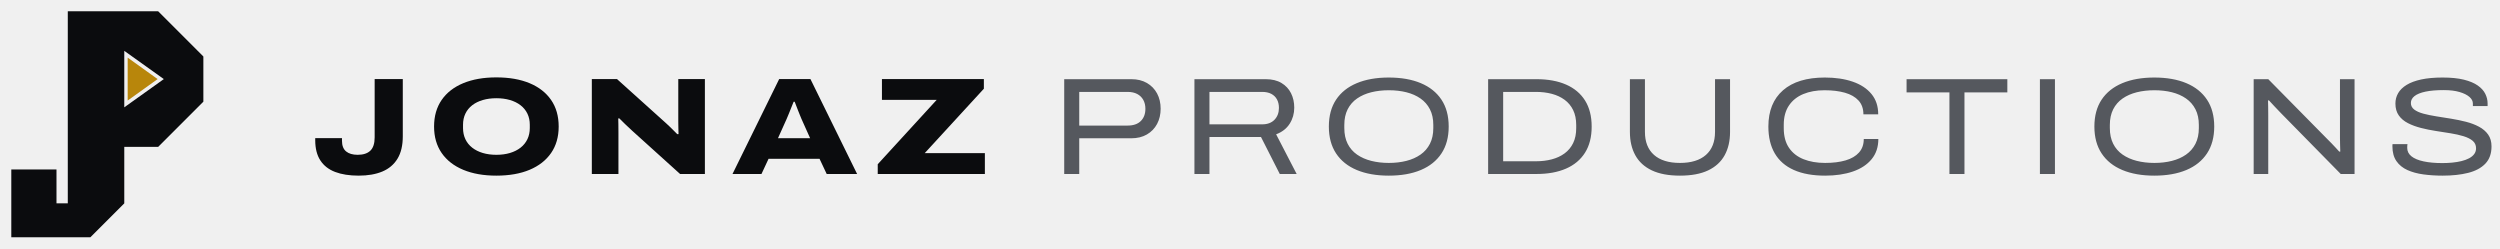
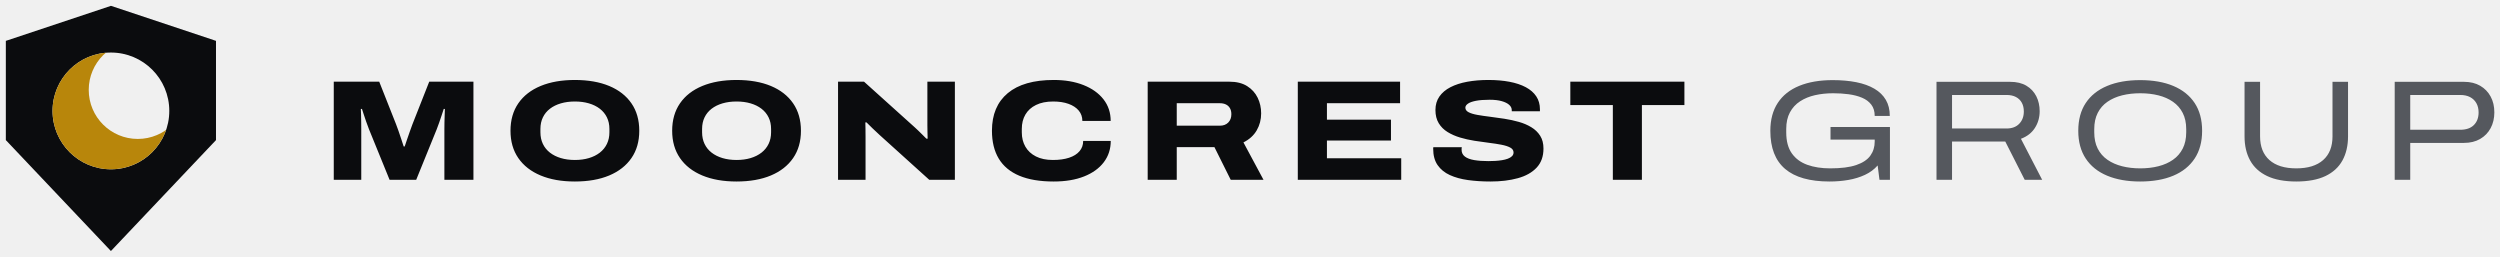
- <svg xmlns="http://www.w3.org/2000/svg" viewBox="0 0 362.1 36" role="img" aria-label="Jonaz Productions">
-   <g transform="scale(0.8182) translate(-4 -2)">
-     <path fill="#0B0C0E" fill-rule="evenodd" d="M16 4h16l8 8v8l-8 8h-6v10l-6 6H6V32h8v6h2zM26 11v10l7-5z" />
-     <path fill="#B8860B" d="M26.6 12.2v7.6l5.3-3.8z" />
+ <svg xmlns="http://www.w3.org/2000/svg" viewBox="0 0 350.4 36" role="img" aria-label="MOONCREST GROUP">
+   <g transform="scale(0.8182) translate(-5 -2)">
+     <defs>
+       <mask id="h2">
+         <rect x="0" y="0" width="48" height="48" fill="#fff" />
+         <circle cx="28.6" cy="17.4" r="8.4" fill="#000" />
+       </mask>
+     </defs>
+     <path fill="#0B0C0E" fill-rule="evenodd" d="M24 3 42 9v17L24 45 6 26V9Z M24 11a10 10 0 1 0 0.001 0Z" />
+     <circle cx="24" cy="21" r="10" fill="#B8860B" mask="url(#h2)" />
  </g>
  <g transform="translate(45.09 25.20)">
-     <path fill="#0B0C0E" d="M6.859 0.24Q4.854 0.24 3.45 -0.295Q2.046 -0.831 1.307 -1.969Q0.568 -3.107 0.568 -4.892V-5.194H4.443V-4.814Q4.443 -3.763 5.037 -3.27Q5.631 -2.778 6.715 -2.778Q7.93 -2.778 8.553 -3.378Q9.175 -3.977 9.175 -5.302V-13.751H13.25V-5.451Q13.25 -3.469 12.48 -2.209Q11.71 -0.949 10.286 -0.355Q8.862 0.24 6.859 0.24Z M26.798 0.24Q24.032 0.24 22.003 -0.606Q19.975 -1.453 18.878 -3.043Q17.781 -4.633 17.781 -6.871Q17.781 -9.127 18.878 -10.718Q19.975 -12.309 22.003 -13.15Q24.032 -13.991 26.798 -13.991Q29.6 -13.991 31.618 -13.15Q33.636 -12.309 34.733 -10.718Q35.83 -9.127 35.83 -6.871Q35.83 -4.633 34.733 -3.043Q33.636 -1.453 31.618 -0.606Q29.6 0.24 26.798 0.24ZM26.806 -2.778Q27.883 -2.778 28.77 -3.042Q29.658 -3.306 30.303 -3.808Q30.948 -4.31 31.297 -5.033Q31.645 -5.757 31.645 -6.66V-7.131Q31.645 -8.03 31.297 -8.745Q30.948 -9.461 30.303 -9.958Q29.658 -10.454 28.77 -10.713Q27.883 -10.973 26.806 -10.973Q25.729 -10.973 24.841 -10.713Q23.953 -10.454 23.308 -9.958Q22.663 -9.461 22.319 -8.745Q21.975 -8.03 21.975 -7.131V-6.66Q21.975 -5.757 22.319 -5.033Q22.663 -4.31 23.308 -3.808Q23.953 -3.306 24.841 -3.042Q25.729 -2.778 26.806 -2.778Z M40.63 0.0V-13.751H44.273L51.401 -7.335Q51.585 -7.18 51.869 -6.898Q52.153 -6.616 52.462 -6.314Q52.77 -6.012 53.007 -5.768H53.188Q53.179 -6.121 53.165 -6.664Q53.152 -7.207 53.152 -7.629V-13.751H57.006V0.0H53.413L46.46 -6.278Q45.985 -6.7 45.46 -7.216Q44.936 -7.732 44.619 -8.047H44.457Q44.466 -7.776 44.476 -7.202Q44.485 -6.628 44.485 -5.962V0.0Z M61.006 0.0 67.767 -13.751H72.293L79.054 0.0H74.649L73.61 -2.203H66.23L65.202 0.0ZM67.593 -5.185H72.247L70.994 -7.98Q70.916 -8.167 70.775 -8.51Q70.634 -8.854 70.482 -9.244Q70.33 -9.634 70.202 -9.969Q70.073 -10.305 70.01 -10.466H69.861Q69.713 -10.099 69.522 -9.622Q69.33 -9.146 69.152 -8.698Q68.975 -8.251 68.846 -7.971Z M82.041 0.0V-1.411L90.578 -10.733H82.65V-13.751H97.413V-12.349L88.847 -3.018H97.559V0.0Z" />
-     <path fill="#55585E" d="M109.051 0.0V-13.731H118.782Q120.085 -13.731 121.034 -13.178Q121.983 -12.626 122.501 -11.662Q123.018 -10.698 123.018 -9.452Q123.018 -8.216 122.5 -7.245Q121.981 -6.275 121.026 -5.723Q120.071 -5.17 118.757 -5.17H111.228V0.0ZM111.228 -7.012H118.23Q119.489 -7.012 120.15 -7.676Q120.81 -8.339 120.81 -9.442Q120.81 -10.18 120.503 -10.731Q120.197 -11.283 119.624 -11.586Q119.051 -11.889 118.23 -11.889H111.228Z M127.911 0.0V-13.731H138.231Q139.599 -13.731 140.515 -13.182Q141.431 -12.634 141.901 -11.7Q142.37 -10.767 142.37 -9.605Q142.37 -8.321 141.708 -7.279Q141.045 -6.236 139.744 -5.746L142.719 0.0H140.273L137.551 -5.359H130.088V0.0ZM130.088 -7.19H137.722Q138.873 -7.19 139.512 -7.86Q140.15 -8.529 140.15 -9.573Q140.15 -10.282 139.866 -10.802Q139.582 -11.322 139.041 -11.606Q138.499 -11.889 137.722 -11.889H130.088Z M156.056 0.24Q153.38 0.24 151.427 -0.576Q149.475 -1.392 148.428 -2.978Q147.381 -4.563 147.381 -6.866Q147.381 -9.188 148.428 -10.763Q149.475 -12.338 151.427 -13.155Q153.38 -13.971 156.056 -13.971Q158.758 -13.971 160.702 -13.155Q162.645 -12.338 163.692 -10.763Q164.739 -9.188 164.739 -6.866Q164.739 -4.563 163.692 -2.978Q162.645 -1.392 160.702 -0.576Q158.758 0.24 156.056 0.24ZM156.069 -1.602Q157.442 -1.602 158.611 -1.899Q159.779 -2.195 160.655 -2.806Q161.531 -3.416 162.021 -4.375Q162.51 -5.334 162.51 -6.655V-7.105Q162.51 -8.413 162.021 -9.369Q161.531 -10.325 160.655 -10.934Q159.779 -11.543 158.611 -11.836Q157.442 -12.129 156.069 -12.129Q154.696 -12.129 153.522 -11.836Q152.349 -11.543 151.469 -10.934Q150.589 -10.325 150.104 -9.369Q149.62 -8.413 149.62 -7.105V-6.655Q149.62 -5.334 150.104 -4.375Q150.589 -3.416 151.47 -2.806Q152.351 -2.195 153.524 -1.899Q154.696 -1.602 156.069 -1.602Z M170.451 0.0V-13.731H177.459Q179.951 -13.731 181.738 -12.95Q183.525 -12.169 184.486 -10.644Q185.447 -9.118 185.447 -6.86Q185.447 -4.612 184.486 -3.087Q183.525 -1.562 181.738 -0.781Q179.951 0.0 177.459 0.0ZM172.628 -1.842H177.372Q178.61 -1.842 179.669 -2.12Q180.728 -2.398 181.523 -2.982Q182.319 -3.565 182.763 -4.473Q183.208 -5.381 183.208 -6.64V-7.091Q183.208 -8.35 182.763 -9.258Q182.319 -10.165 181.523 -10.749Q180.728 -11.332 179.669 -11.611Q178.61 -11.889 177.372 -11.889H172.628Z M198.238 0.24Q195.768 0.24 194.161 -0.523Q192.554 -1.286 191.769 -2.711Q190.985 -4.135 190.985 -6.089V-13.731H193.162V-6.091Q193.162 -3.927 194.476 -2.764Q195.79 -1.602 198.238 -1.602Q200.686 -1.602 202 -2.764Q203.314 -3.927 203.314 -6.091V-13.731H205.49V-6.089Q205.49 -4.135 204.706 -2.711Q203.922 -1.286 202.32 -0.523Q200.718 0.24 198.238 0.24Z M219.268 0.24Q216.579 0.24 214.741 -0.575Q212.902 -1.389 211.971 -2.979Q211.041 -4.569 211.041 -6.871Q211.041 -10.271 213.159 -12.121Q215.278 -13.971 219.22 -13.971Q221.512 -13.971 223.255 -13.371Q224.997 -12.77 225.974 -11.585Q226.95 -10.401 226.95 -8.641H224.806Q224.806 -9.87 224.099 -10.641Q223.391 -11.412 222.126 -11.771Q220.861 -12.129 219.178 -12.129Q217.431 -12.129 216.101 -11.578Q214.77 -11.027 214.019 -9.915Q213.269 -8.803 213.269 -7.131V-6.64Q213.269 -4.902 214.029 -3.789Q214.788 -2.677 216.138 -2.139Q217.488 -1.602 219.254 -1.602Q220.968 -1.602 222.221 -1.968Q223.473 -2.335 224.166 -3.106Q224.858 -3.877 224.858 -5.069H226.97Q226.97 -3.321 225.99 -2.136Q225.01 -0.951 223.277 -0.356Q221.545 0.24 219.268 0.24Z M237.267 0.0V-11.814H231.057V-13.731H245.653V-11.814H239.443V0.0Z M250.371 0.0V-13.731H252.548V0.0Z M266.936 0.24Q264.26 0.24 262.307 -0.576Q260.355 -1.392 259.308 -2.978Q258.261 -4.563 258.261 -6.866Q258.261 -9.188 259.308 -10.763Q260.355 -12.338 262.307 -13.155Q264.26 -13.971 266.936 -13.971Q269.638 -13.971 271.582 -13.155Q273.525 -12.338 274.572 -10.763Q275.619 -9.188 275.619 -6.866Q275.619 -4.563 274.572 -2.978Q273.525 -1.392 271.582 -0.576Q269.638 0.24 266.936 0.24ZM266.949 -1.602Q268.322 -1.602 269.491 -1.899Q270.659 -2.195 271.535 -2.806Q272.411 -3.416 272.901 -4.375Q273.39 -5.334 273.39 -6.655V-7.105Q273.39 -8.413 272.901 -9.369Q272.411 -10.325 271.535 -10.934Q270.659 -11.543 269.491 -11.836Q268.322 -12.129 266.949 -12.129Q265.576 -12.129 264.402 -11.836Q263.229 -11.543 262.349 -10.934Q261.469 -10.325 260.984 -9.369Q260.5 -8.413 260.5 -7.105V-6.655Q260.5 -5.334 260.984 -4.375Q261.469 -3.416 262.35 -2.806Q263.231 -2.195 264.404 -1.899Q265.576 -1.602 266.949 -1.602Z M281.331 0.0V-13.731H283.447L292.051 -5.004Q292.284 -4.793 292.584 -4.468Q292.884 -4.143 293.196 -3.821Q293.508 -3.499 293.724 -3.244H293.875Q293.864 -3.619 293.848 -4.194Q293.831 -4.769 293.831 -5.197V-13.731H295.943V0.0H293.942L285.281 -8.816Q284.815 -9.281 284.326 -9.815Q283.837 -10.348 283.55 -10.655H283.41Q283.421 -10.321 283.432 -9.689Q283.443 -9.058 283.443 -8.42V0.0Z M308.712 0.24Q307.254 0.24 305.935 0.064Q304.616 -0.112 303.601 -0.57Q302.585 -1.028 302.006 -1.867Q301.427 -2.705 301.427 -4.021Q301.427 -4.116 301.432 -4.199Q301.436 -4.282 301.447 -4.322H303.611Q303.591 -4.224 303.581 -4.095Q303.571 -3.967 303.571 -3.781Q303.571 -3.051 304.184 -2.56Q304.798 -2.069 305.949 -1.824Q307.101 -1.58 308.671 -1.58Q309.398 -1.58 310.103 -1.648Q310.808 -1.717 311.426 -1.867Q312.044 -2.018 312.52 -2.267Q312.996 -2.516 313.269 -2.878Q313.542 -3.239 313.542 -3.719Q313.542 -4.395 313.053 -4.806Q312.565 -5.217 311.728 -5.472Q310.891 -5.728 309.85 -5.895Q308.809 -6.063 307.702 -6.233Q306.595 -6.403 305.554 -6.67Q304.512 -6.937 303.676 -7.365Q302.839 -7.792 302.351 -8.481Q301.862 -9.17 301.862 -10.202Q301.862 -11.024 302.258 -11.709Q302.654 -12.394 303.485 -12.904Q304.316 -13.414 305.607 -13.692Q306.899 -13.971 308.7 -13.971Q310.53 -13.971 311.783 -13.659Q313.035 -13.346 313.792 -12.813Q314.55 -12.279 314.882 -11.604Q315.214 -10.929 315.214 -10.213V-9.838H313.081V-10.208Q313.081 -10.731 312.578 -11.167Q312.075 -11.604 311.135 -11.877Q310.196 -12.151 308.871 -12.151Q307.265 -12.151 306.209 -11.925Q305.153 -11.699 304.627 -11.283Q304.102 -10.868 304.102 -10.285Q304.102 -9.697 304.59 -9.329Q305.078 -8.962 305.915 -8.737Q306.752 -8.512 307.793 -8.349Q308.835 -8.186 309.941 -8.006Q311.048 -7.826 312.089 -7.56Q313.131 -7.294 313.968 -6.846Q314.804 -6.399 315.293 -5.708Q315.781 -5.016 315.781 -3.995Q315.781 -2.431 314.889 -1.498Q313.996 -0.565 312.402 -0.162Q310.808 0.24 308.712 0.24Z" />
+     <path fill="#0B0C0E" d="M1.69 0.0V-13.751H8.062L10.42 -7.789Q10.57 -7.414 10.762 -6.855Q10.954 -6.296 11.15 -5.71Q11.346 -5.123 11.491 -4.668H11.631Q11.768 -5.085 11.959 -5.641Q12.15 -6.198 12.352 -6.772Q12.554 -7.347 12.714 -7.77L15.071 -13.751H21.267V0.0H17.195V-7.096Q17.195 -7.523 17.205 -8.04Q17.215 -8.558 17.235 -9.061Q17.255 -9.563 17.264 -9.928H17.104Q16.982 -9.541 16.806 -9.018Q16.63 -8.495 16.453 -7.982Q16.277 -7.47 16.126 -7.096L13.245 0.0H9.513L6.623 -7.096Q6.421 -7.626 6.229 -8.165Q6.037 -8.704 5.891 -9.17Q5.745 -9.636 5.645 -9.928H5.485Q5.505 -9.645 5.515 -9.179Q5.525 -8.713 5.535 -8.174Q5.545 -7.635 5.545 -7.096V0.0Z M35.478 0.24Q32.712 0.24 30.683 -0.606Q28.655 -1.453 27.558 -3.043Q26.461 -4.633 26.461 -6.871Q26.461 -9.127 27.558 -10.718Q28.655 -12.309 30.683 -13.15Q32.712 -13.991 35.478 -13.991Q38.28 -13.991 40.298 -13.15Q42.316 -12.309 43.413 -10.718Q44.51 -9.127 44.51 -6.871Q44.51 -4.633 43.413 -3.043Q42.316 -1.453 40.298 -0.606Q38.28 0.24 35.478 0.24ZM35.486 -2.778Q36.563 -2.778 37.45 -3.042Q38.338 -3.306 38.983 -3.808Q39.628 -4.31 39.977 -5.033Q40.325 -5.757 40.325 -6.66V-7.131Q40.325 -8.03 39.977 -8.745Q39.628 -9.461 38.983 -9.958Q38.338 -10.454 37.45 -10.713Q36.563 -10.973 35.486 -10.973Q34.409 -10.973 33.521 -10.713Q32.633 -10.454 31.988 -9.958Q31.343 -9.461 30.999 -8.745Q30.655 -8.03 30.655 -7.131V-6.66Q30.655 -5.757 30.999 -5.033Q31.343 -4.31 31.988 -3.808Q32.633 -3.306 33.521 -3.042Q34.409 -2.778 35.486 -2.778Z M58.138 0.24Q55.372 0.24 53.343 -0.606Q51.315 -1.453 50.218 -3.043Q49.121 -4.633 49.121 -6.871Q49.121 -9.127 50.218 -10.718Q51.315 -12.309 53.343 -13.15Q55.372 -13.991 58.138 -13.991Q60.94 -13.991 62.958 -13.15Q64.976 -12.309 66.073 -10.718Q67.17 -9.127 67.17 -6.871Q67.17 -4.633 66.073 -3.043Q64.976 -1.453 62.958 -0.606Q60.94 0.24 58.138 0.24ZM58.146 -2.778Q59.223 -2.778 60.11 -3.042Q60.998 -3.306 61.643 -3.808Q62.288 -4.31 62.637 -5.033Q62.985 -5.757 62.985 -6.66V-7.131Q62.985 -8.03 62.637 -8.745Q62.288 -9.461 61.643 -9.958Q60.998 -10.454 60.11 -10.713Q59.223 -10.973 58.146 -10.973Q57.069 -10.973 56.181 -10.713Q55.293 -10.454 54.648 -9.958Q54.003 -9.461 53.659 -8.745Q53.315 -8.03 53.315 -7.131V-6.66Q53.315 -5.757 53.659 -5.033Q54.003 -4.31 54.648 -3.808Q55.293 -3.306 56.181 -3.042Q57.069 -2.778 58.146 -2.778Z M72.37 0.0V-13.751H76.013L83.141 -7.335Q83.325 -7.18 83.609 -6.898Q83.893 -6.616 84.202 -6.314Q84.51 -6.012 84.747 -5.768H84.928Q84.919 -6.121 84.905 -6.664Q84.892 -7.207 84.892 -7.629V-13.751H88.746V0.0H85.153L78.2 -6.278Q77.725 -6.7 77.2 -7.216Q76.676 -7.732 76.359 -8.047H76.197Q76.206 -7.776 76.216 -7.202Q76.225 -6.628 76.225 -5.962V0.0Z M102.589 0.24Q99.7 0.24 97.777 -0.57Q95.853 -1.38 94.897 -2.965Q93.941 -4.549 93.941 -6.88Q93.941 -10.291 96.155 -12.141Q98.37 -13.991 102.602 -13.991Q104.965 -13.991 106.762 -13.282Q108.56 -12.573 109.571 -11.284Q110.583 -9.995 110.583 -8.246H106.614Q106.614 -9.094 106.103 -9.704Q105.591 -10.314 104.676 -10.643Q103.761 -10.973 102.531 -10.973Q101.105 -10.973 100.12 -10.49Q99.134 -10.007 98.63 -9.145Q98.126 -8.283 98.126 -7.14V-6.64Q98.126 -5.51 98.63 -4.638Q99.134 -3.766 100.108 -3.272Q101.081 -2.778 102.486 -2.778Q103.808 -2.778 104.755 -3.092Q105.702 -3.406 106.214 -4.005Q106.727 -4.604 106.727 -5.443H110.592Q110.592 -3.745 109.618 -2.461Q108.643 -1.178 106.85 -0.469Q105.058 0.24 102.589 0.24Z M115.77 0.0V-13.751H127.215Q128.719 -13.751 129.703 -13.134Q130.687 -12.517 131.18 -11.508Q131.673 -10.5 131.673 -9.31Q131.673 -8.003 131.053 -6.933Q130.434 -5.863 129.19 -5.241L132.002 0.0H127.408L125.127 -4.574H119.843V0.0ZM119.843 -7.583H125.886Q126.62 -7.583 127.059 -8.024Q127.498 -8.466 127.498 -9.195Q127.498 -9.688 127.3 -10.033Q127.102 -10.378 126.743 -10.555Q126.385 -10.733 125.886 -10.733H119.843Z M136.81 0.0V-13.751H151.145V-10.733H140.893V-8.423H149.869V-5.503H140.893V-3.018H151.305V0.0Z M163.811 0.24Q162.132 0.24 160.674 0.039Q159.216 -0.162 158.12 -0.663Q157.024 -1.163 156.405 -2.06Q155.786 -2.956 155.786 -4.336Q155.786 -4.376 155.786 -4.442Q155.786 -4.507 155.806 -4.569H159.795Q159.775 -4.489 159.771 -4.4Q159.766 -4.312 159.766 -4.216Q159.766 -3.607 160.23 -3.255Q160.694 -2.903 161.542 -2.761Q162.39 -2.619 163.512 -2.619Q163.983 -2.619 164.476 -2.647Q164.968 -2.675 165.426 -2.748Q165.885 -2.821 166.25 -2.957Q166.614 -3.094 166.832 -3.31Q167.049 -3.525 167.049 -3.831Q167.049 -4.264 166.59 -4.514Q166.131 -4.764 165.347 -4.915Q164.563 -5.067 163.591 -5.185Q162.618 -5.303 161.575 -5.468Q160.532 -5.632 159.559 -5.922Q158.587 -6.212 157.803 -6.694Q157.019 -7.176 156.56 -7.933Q156.101 -8.69 156.101 -9.783Q156.101 -10.873 156.653 -11.667Q157.206 -12.462 158.203 -12.977Q159.201 -13.493 160.56 -13.742Q161.919 -13.991 163.521 -13.991Q165.154 -13.991 166.483 -13.738Q167.812 -13.485 168.766 -12.976Q169.72 -12.467 170.234 -11.693Q170.747 -10.92 170.747 -9.879V-9.602H166.798V-9.764Q166.798 -10.183 166.437 -10.506Q166.077 -10.83 165.387 -11.025Q164.698 -11.219 163.712 -11.219Q162.533 -11.219 161.774 -11.072Q161.016 -10.924 160.655 -10.669Q160.295 -10.413 160.295 -10.109Q160.295 -9.703 160.754 -9.467Q161.213 -9.23 161.997 -9.093Q162.781 -8.956 163.754 -8.837Q164.726 -8.719 165.769 -8.555Q166.812 -8.392 167.785 -8.117Q168.758 -7.843 169.541 -7.367Q170.325 -6.892 170.784 -6.165Q171.243 -5.439 171.243 -4.377Q171.243 -2.723 170.285 -1.704Q169.327 -0.685 167.649 -0.223Q165.971 0.24 163.811 0.24Z M180.966 0.0V-10.473H175.007V-13.751H190.997V-10.473H185.039V0.0Z" />
+     <path fill="#55585E" d="M211.342 0.24Q207.182 0.24 205.111 -1.525Q203.041 -3.289 203.041 -6.86Q203.041 -9.191 204.082 -10.776Q205.124 -12.362 207.088 -13.166Q209.052 -13.971 211.778 -13.971Q213.626 -13.971 215.103 -13.675Q216.58 -13.378 217.629 -12.762Q218.677 -12.146 219.231 -11.2Q219.784 -10.254 219.784 -8.954H217.669Q217.669 -9.912 217.189 -10.536Q216.71 -11.161 215.884 -11.506Q215.058 -11.851 214.02 -11.99Q212.981 -12.129 211.852 -12.129Q210.499 -12.129 209.308 -11.861Q208.117 -11.592 207.206 -10.998Q206.296 -10.404 205.783 -9.446Q205.269 -8.488 205.269 -7.129V-6.649Q205.269 -4.814 206.05 -3.707Q206.831 -2.601 208.219 -2.101Q209.607 -1.602 211.436 -1.602Q213.711 -1.602 215.077 -2.066Q216.443 -2.53 217.056 -3.381Q217.669 -4.232 217.669 -5.359V-5.638H211.475V-7.404H219.804V0.0H218.337L218.082 -2.011Q217.369 -1.19 216.307 -0.694Q215.245 -0.198 213.974 0.021Q212.702 0.24 211.342 0.24Z M226.331 0.0V-13.731H236.651Q238.019 -13.731 238.935 -13.182Q239.851 -12.634 240.321 -11.7Q240.79 -10.767 240.79 -9.605Q240.79 -8.321 240.128 -7.279Q239.465 -6.236 238.164 -5.746L241.139 0.0H238.693L235.971 -5.359H228.508V0.0ZM228.508 -7.19H236.142Q237.293 -7.19 237.932 -7.86Q238.57 -8.529 238.57 -9.573Q238.57 -10.282 238.286 -10.802Q238.002 -11.322 237.461 -11.606Q236.919 -11.889 236.142 -11.889H228.508Z M254.876 0.24Q252.2 0.24 250.247 -0.576Q248.295 -1.392 247.248 -2.978Q246.201 -4.563 246.201 -6.866Q246.201 -9.188 247.248 -10.763Q248.295 -12.338 250.247 -13.155Q252.2 -13.971 254.876 -13.971Q257.578 -13.971 259.522 -13.155Q261.465 -12.338 262.512 -10.763Q263.559 -9.188 263.559 -6.866Q263.559 -4.563 262.512 -2.978Q261.465 -1.392 259.522 -0.576Q257.578 0.24 254.876 0.24ZM254.889 -1.602Q256.262 -1.602 257.431 -1.899Q258.599 -2.195 259.475 -2.806Q260.351 -3.416 260.841 -4.375Q261.33 -5.334 261.33 -6.655V-7.105Q261.33 -8.413 260.841 -9.369Q260.351 -10.325 259.475 -10.934Q258.599 -11.543 257.431 -11.836Q256.262 -12.129 254.889 -12.129Q253.516 -12.129 252.342 -11.836Q251.169 -11.543 250.289 -10.934Q249.409 -10.325 248.924 -9.369Q248.44 -8.413 248.44 -7.105V-6.655Q248.44 -5.334 248.924 -4.375Q249.409 -3.416 250.29 -2.806Q251.171 -2.195 252.344 -1.899Q253.516 -1.602 254.889 -1.602Z M276.758 0.24Q274.288 0.24 272.681 -0.523Q271.074 -1.286 270.289 -2.711Q269.505 -4.135 269.505 -6.089V-13.731H271.682V-6.091Q271.682 -3.927 272.996 -2.764Q274.31 -1.602 276.758 -1.602Q279.206 -1.602 280.52 -2.764Q281.834 -3.927 281.834 -6.091V-13.731H284.01V-6.089Q284.01 -4.135 283.226 -2.711Q282.442 -1.286 280.84 -0.523Q279.238 0.24 276.758 0.24Z M290.551 0.0V-13.731H300.282Q301.585 -13.731 302.534 -13.178Q303.483 -12.626 304.001 -11.662Q304.518 -10.698 304.518 -9.452Q304.518 -8.216 304 -7.245Q303.481 -6.275 302.526 -5.723Q301.571 -5.17 300.257 -5.17H292.728V0.0ZM292.728 -7.012H299.73Q300.989 -7.012 301.65 -7.676Q302.31 -8.339 302.31 -9.442Q302.31 -10.18 302.003 -10.731Q301.697 -11.283 301.124 -11.586Q300.551 -11.889 299.73 -11.889H292.728Z" />
  </g>
</svg>
